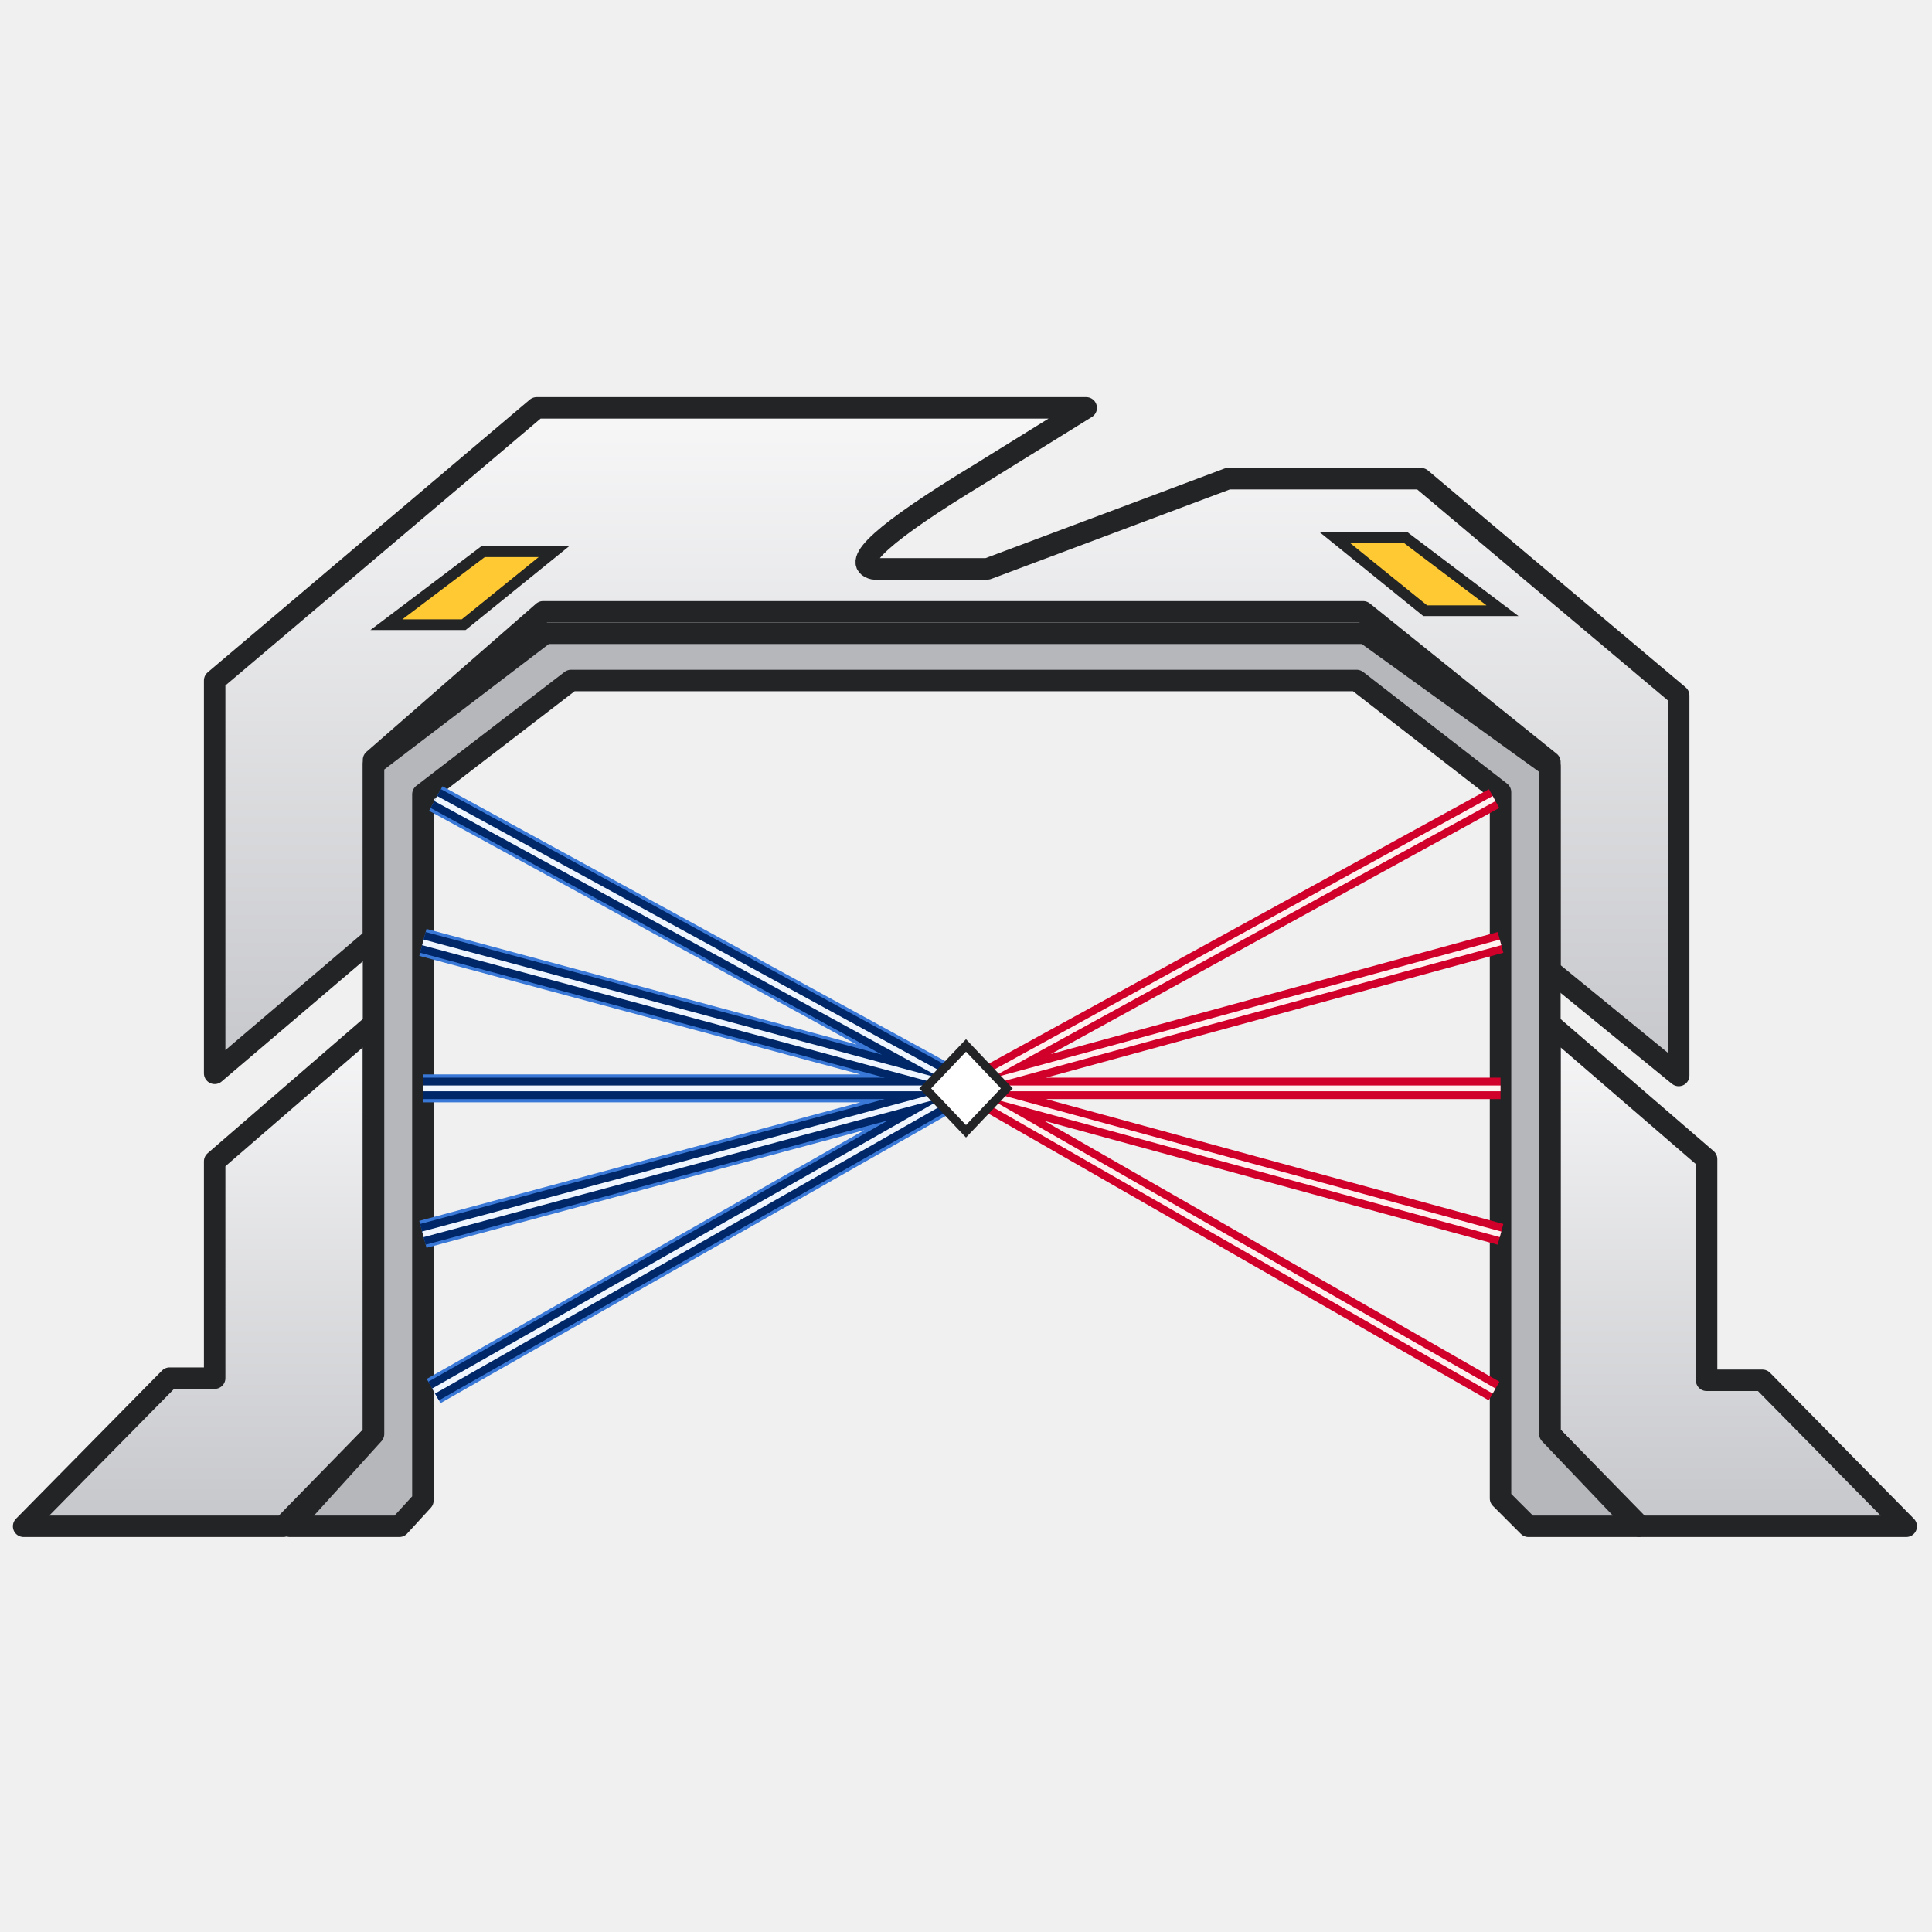
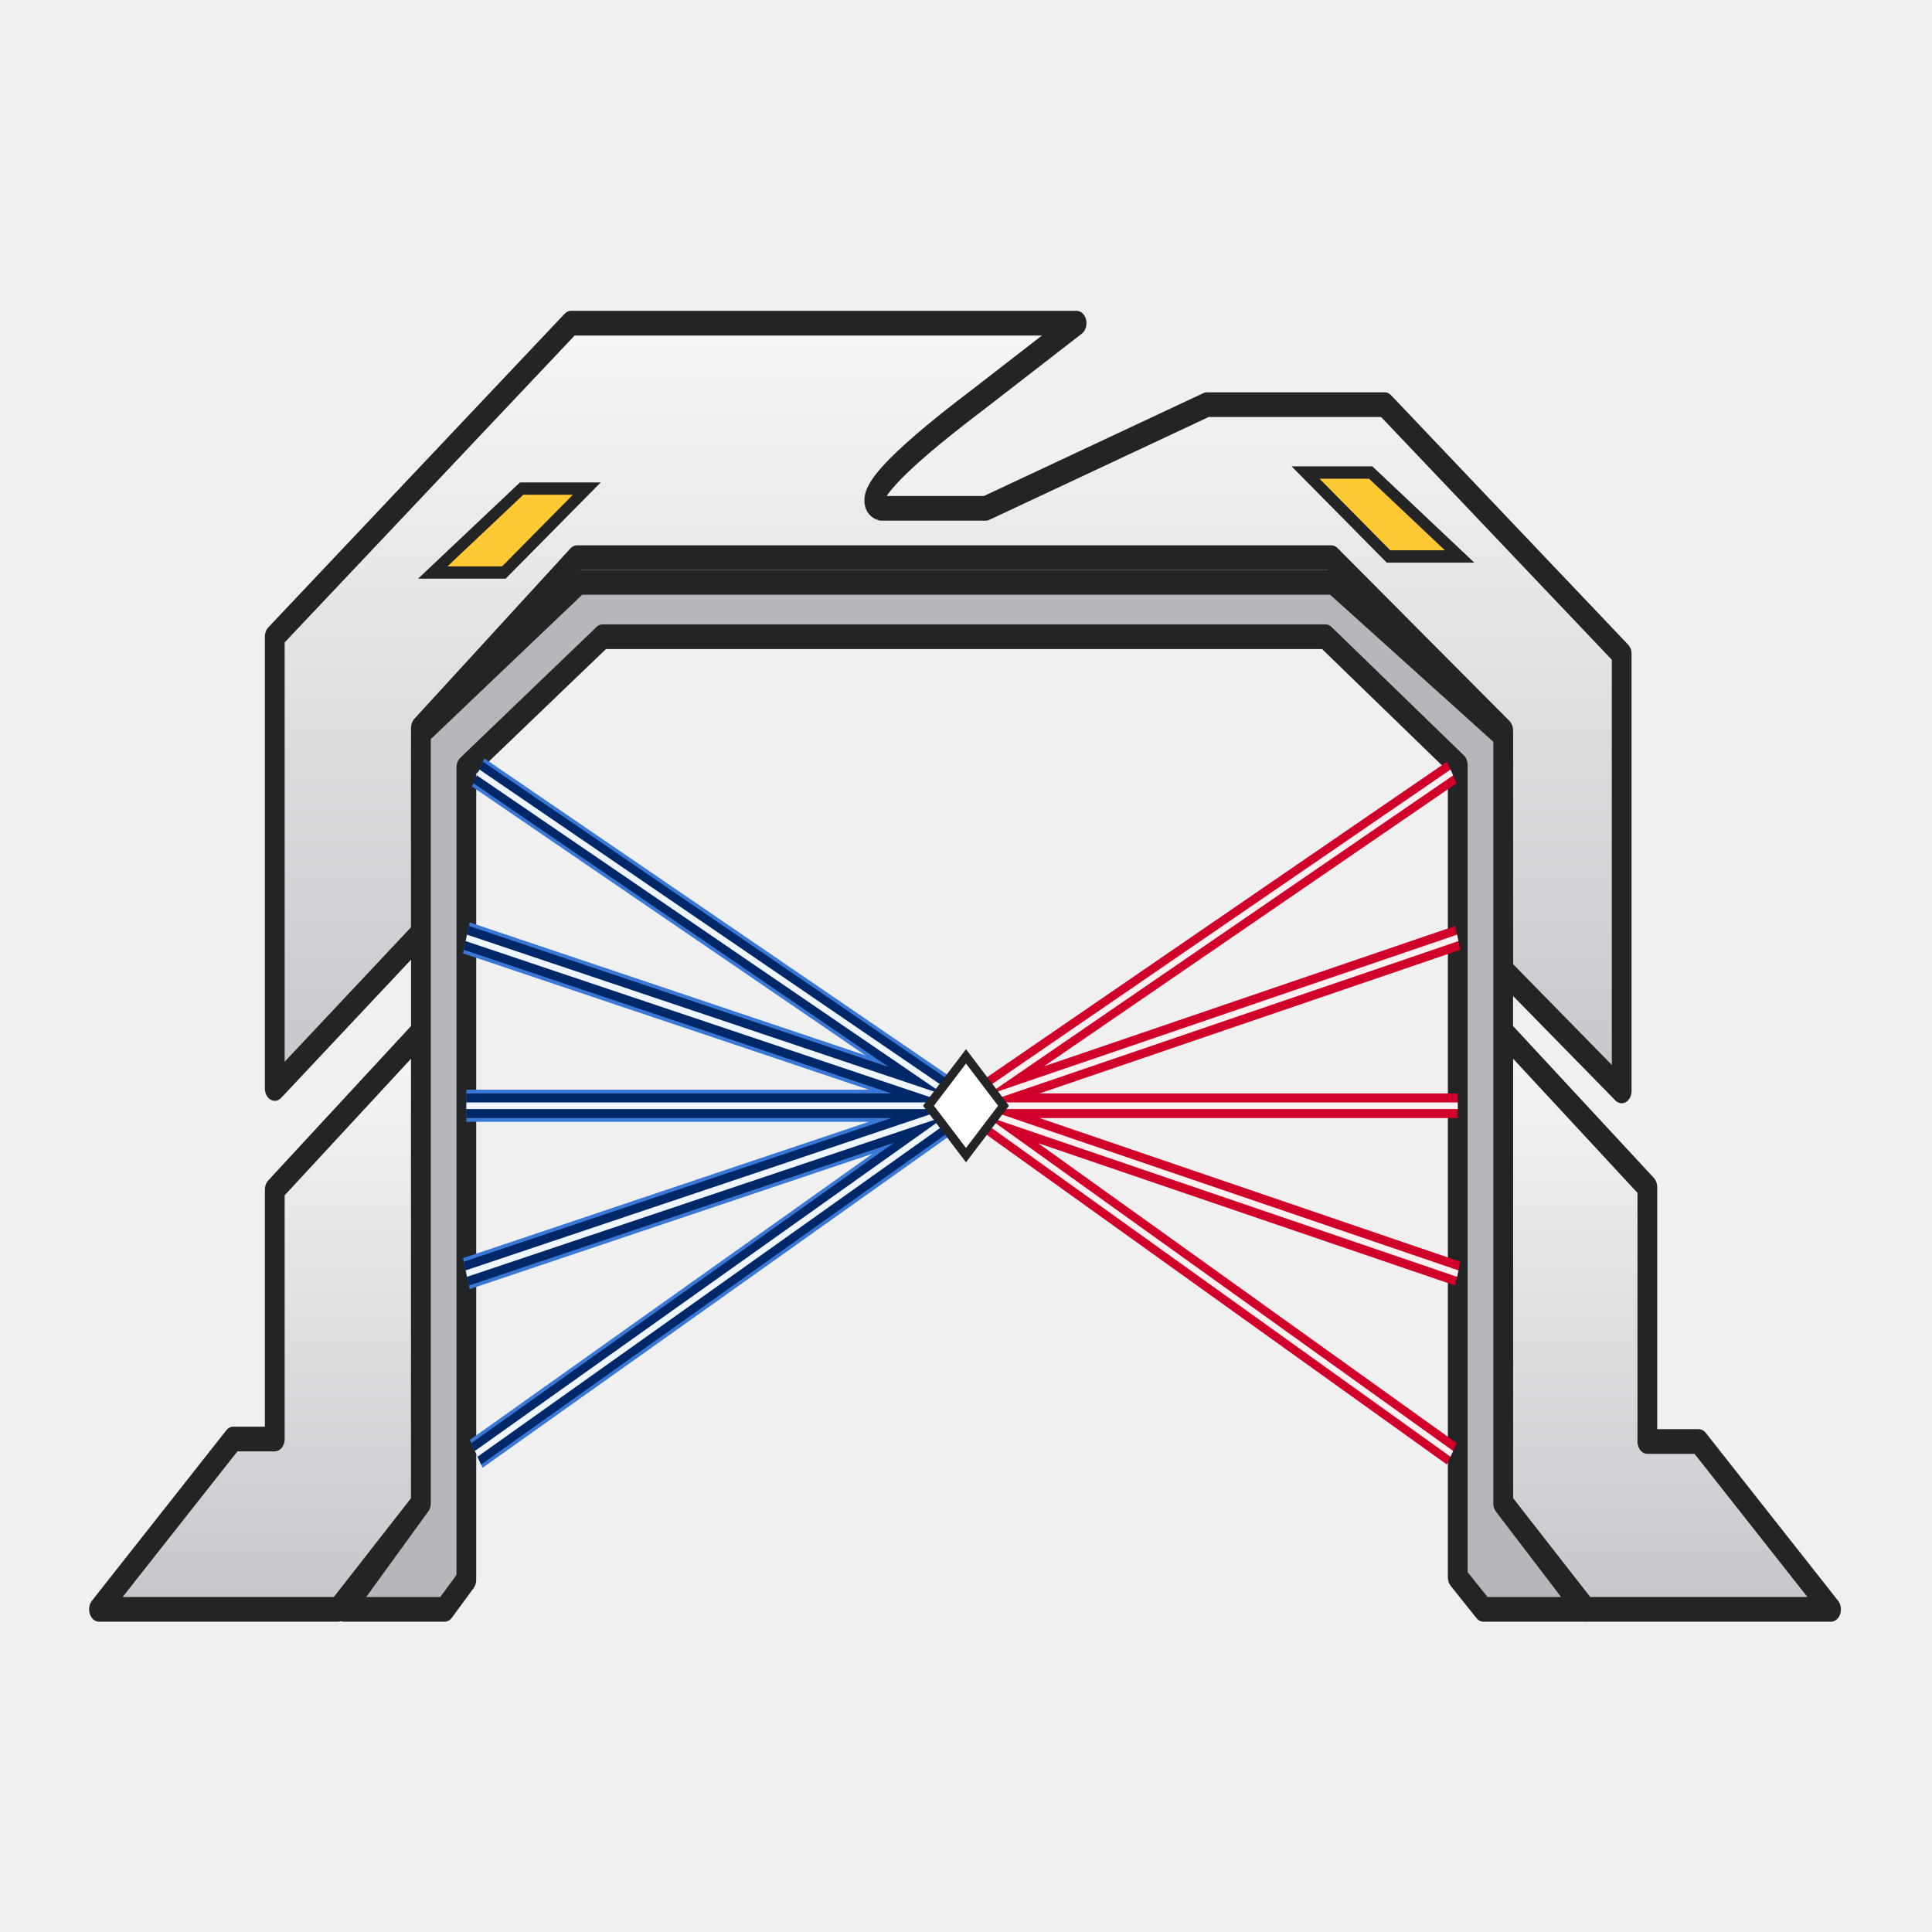
<svg xmlns="http://www.w3.org/2000/svg" xmlns:xlink="http://www.w3.org/1999/xlink" viewBox="318 -25 900 900" role="img" aria-labelledby="title" version="1.1" id="svg19">
  <defs id="defs4">
    <linearGradient id="steel" x2="0%" y2="100%">
      <stop stop-color="#f7f7f8" id="stop1" />
      <stop offset="1" stop-color="#c6c7cb" id="stop2" />
    </linearGradient>
    <path id="blue-rays" d="M521 347 768 482 515 414 M515 482H768L515 550 M520 623 768 482" />
    <path id="red-rays" d="M1014 347 768 482 1017 414 M1017 482H768L1017 550 M1014 623 768 482" />
  </defs>
-   <g fill="url(#steel)" stroke="#232426" stroke-width="10" stroke-linejoin="round" id="g7">
-     <path d="M418 292 568 165H824L774 196Q708 236 725 240H778L890 198H980L1100 299V476L1040 427V330L953 260H571L492 329V412L418 475Z" id="path4" />
-     <path d="M418 516 492 452V643L450 686H329L397 617H418Z" id="path5" />
-     <path d="M1040 452 1113 515V618H1139L1206 686H1082L1040 643Z" id="path6" />
-     <path fill="#b5b7bb" d="M453 686 492 643V331L572 270H954L1040 332V643L1081 686H1030L1017 673V344L950 292H584L515 345V674L504 686Z" id="path7" />
+   <g transform="translate(768 428) scale(0.92 1.15) translate(-768 -428)">
+     <g fill="url(#steel)" stroke="#232426" stroke-width="10" stroke-linejoin="round" id="g7">
+       <path d="M418 292 568 165H824L774 196Q708 236 725 240H778L890 198H980L1100 299V476L1040 427V330L953 260H571L492 329V412L418 475Z" id="path4" />
+       <path d="M418 516 492 452V643L450 686H329L397 617H418Z" id="path5" />
+       <path d="M1040 452 1113 515V618H1139L1206 686H1082L1040 643Z" id="path6" />
+       <path fill="#b5b7bb" d="M453 686 492 643V331L572 270H954L1040 332V643L1081 686H1030L1017 673V344L950 292H584L515 345V674L504 686Z" id="path7" />
+     </g>
+     <path d="M498 266 543 232H576L534 266Z" fill="#ffc934" stroke="#232426" stroke-width="5" id="path8" />
+     <g fill="none" stroke-width="10" id="g13">
+       <use xlink:href="#blue-rays" stroke-width="13" stroke="#3978d6" id="use9" />
+       <use xlink:href="#blue-rays" stroke="#002868" id="use10" />
+       <use xlink:href="#red-rays" stroke="#d0002a" id="use11" />
+       <use xlink:href="#blue-rays" stroke-width="2.7" stroke="#eff6ff" id="use12" />
+       <use xlink:href="#red-rays" stroke-width="2.7" stroke="#fff1f0" id="use13" />
+     </g>
+     <path d="m768 462 19 20-19 20-19-20Z" fill="#fff" stroke="#232426" stroke-width="4" id="path13" />
+     <path d="m 1017.933,259.5 -45,-34 h -33 l 42,34 z" fill="#ffc934" stroke="#232426" stroke-width="5" id="path8-6" />
  </g>
-   <path d="M498 266 543 232H576L534 266Z" fill="#ffc934" stroke="#232426" stroke-width="5" id="path8" />
-   <g fill="none" stroke-width="10" id="g13">
-     <use xlink:href="#blue-rays" stroke-width="13" stroke="#3978d6" id="use9" />
-     <use xlink:href="#blue-rays" stroke="#002868" id="use10" />
-     <use xlink:href="#red-rays" stroke="#d0002a" id="use11" />
-     <use xlink:href="#blue-rays" stroke-width="2.7" stroke="#eff6ff" id="use12" />
-     <use xlink:href="#red-rays" stroke-width="2.7" stroke="#fff1f0" id="use13" />
-   </g>
-   <path d="m768 462 19 20-19 20-19-20Z" fill="#fff" stroke="#232426" stroke-width="4" id="path13" />
-   <path d="m 1017.933,259.5 -45,-34 h -33 l 42,34 z" fill="#ffc934" stroke="#232426" stroke-width="5" id="path8-6" />
</svg>
